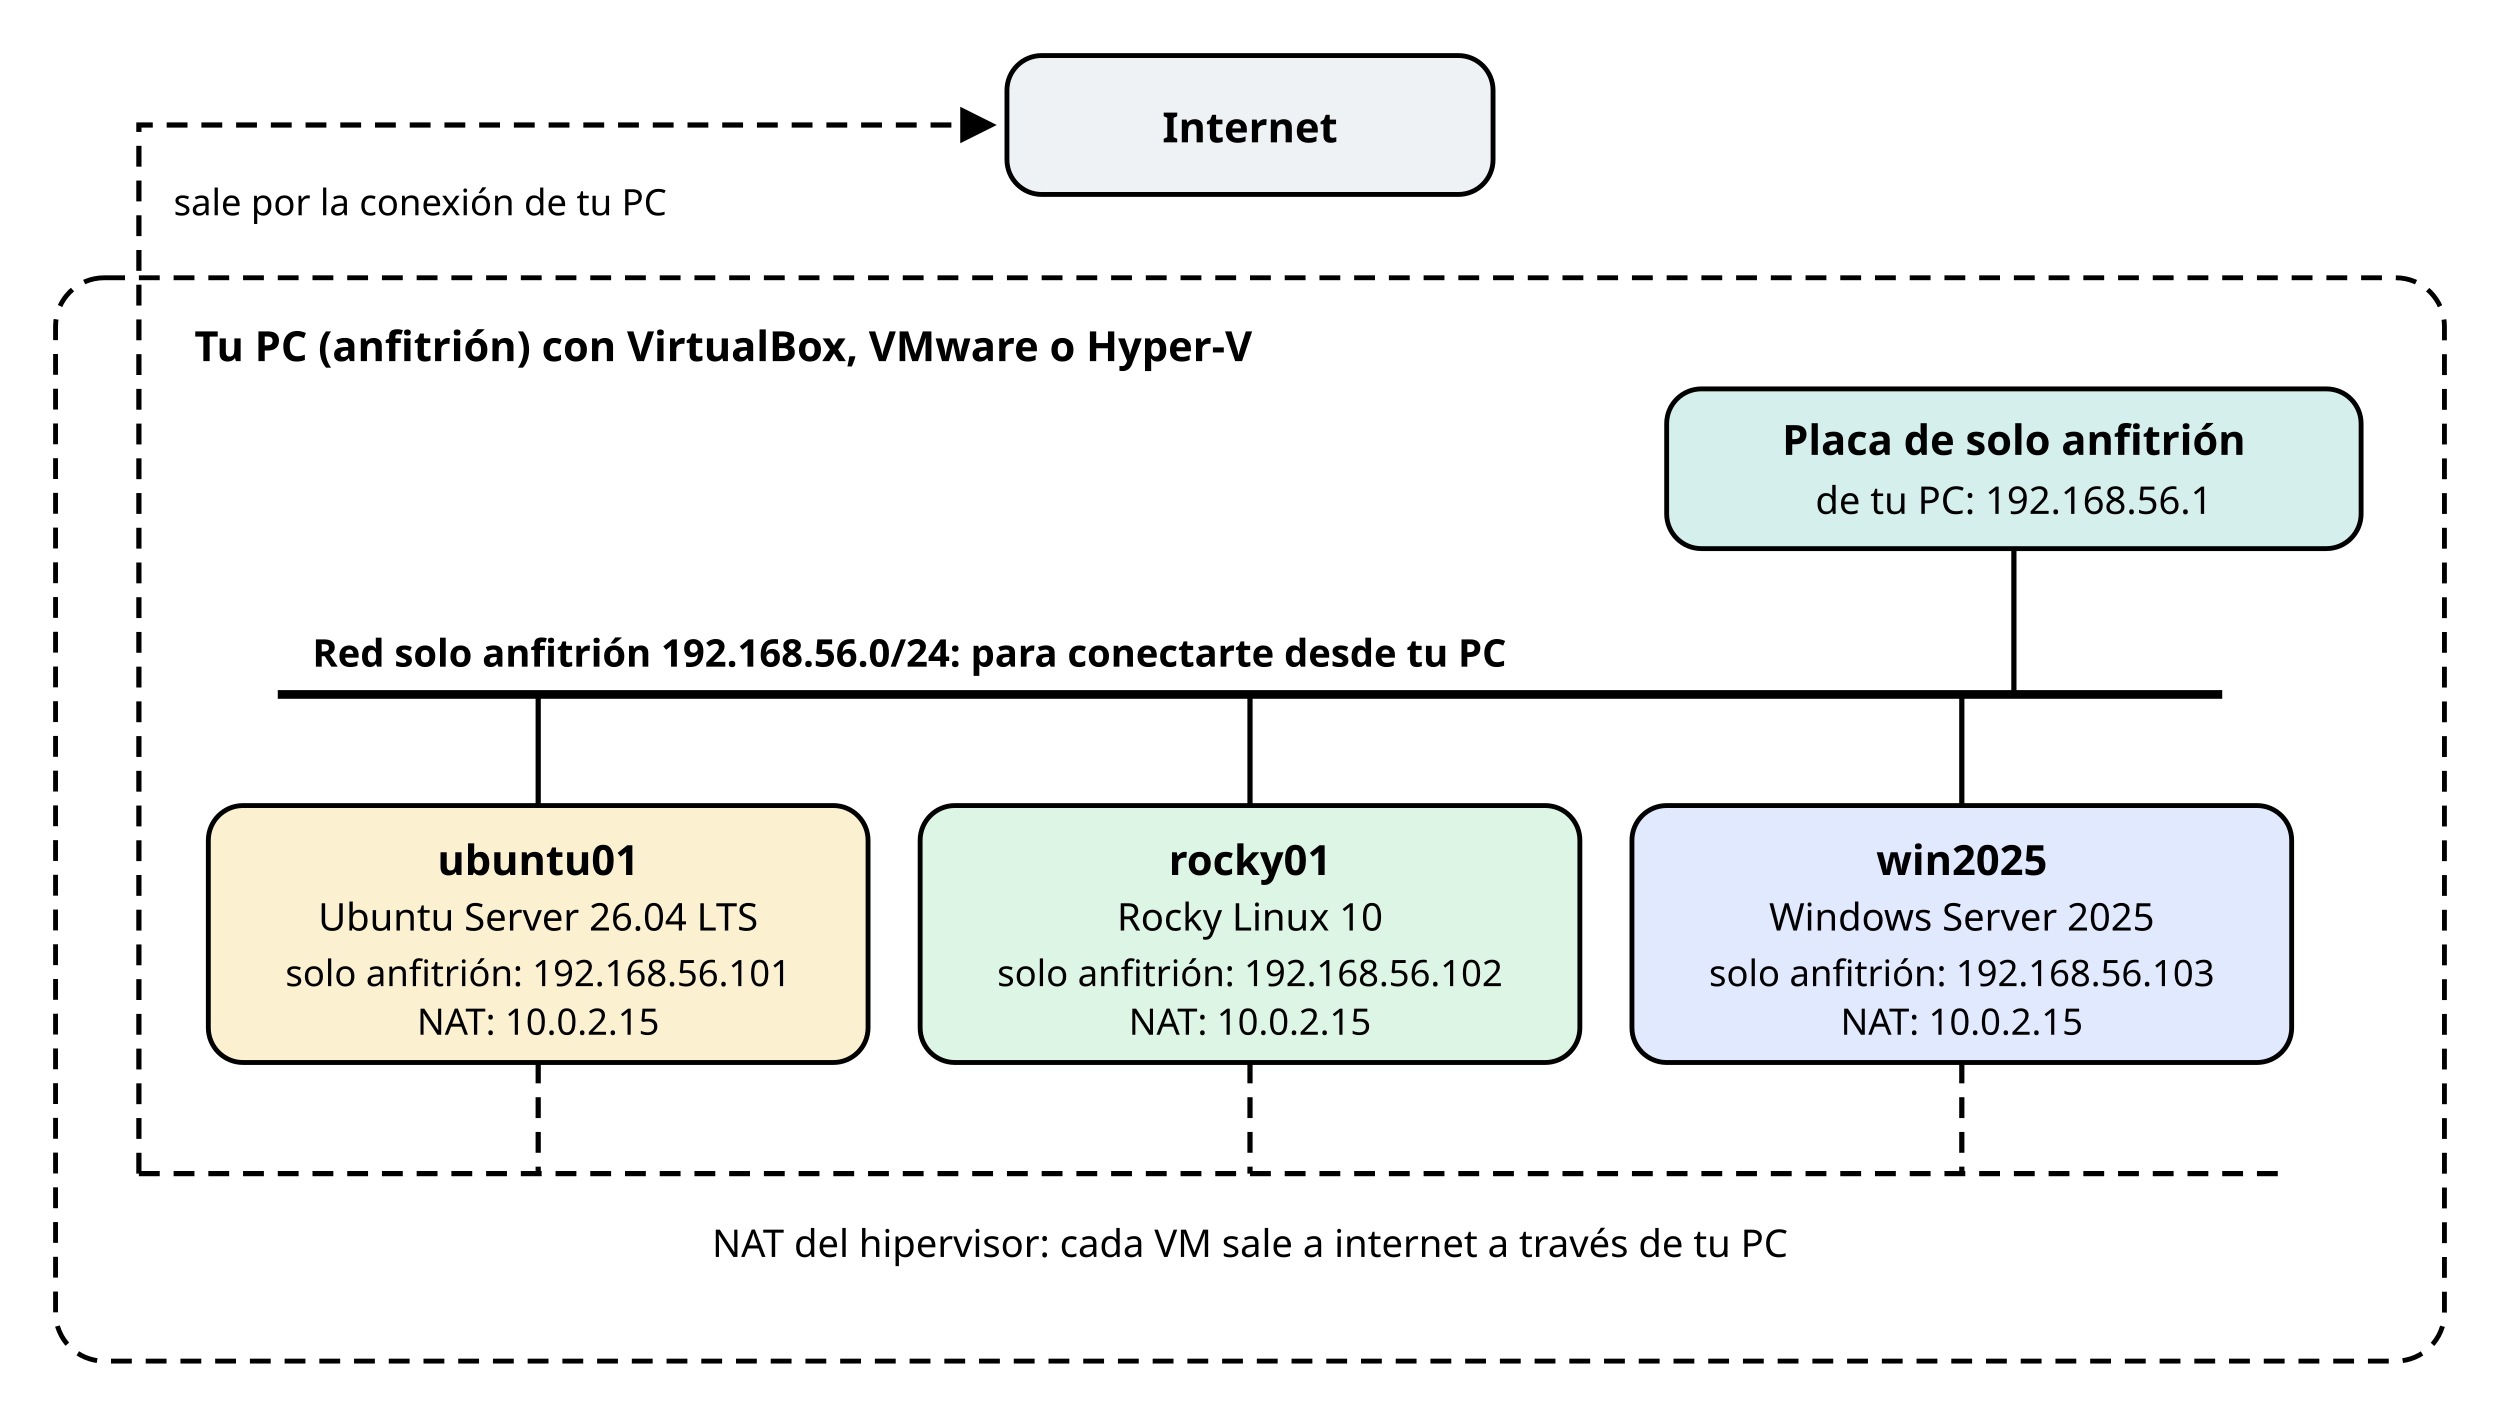
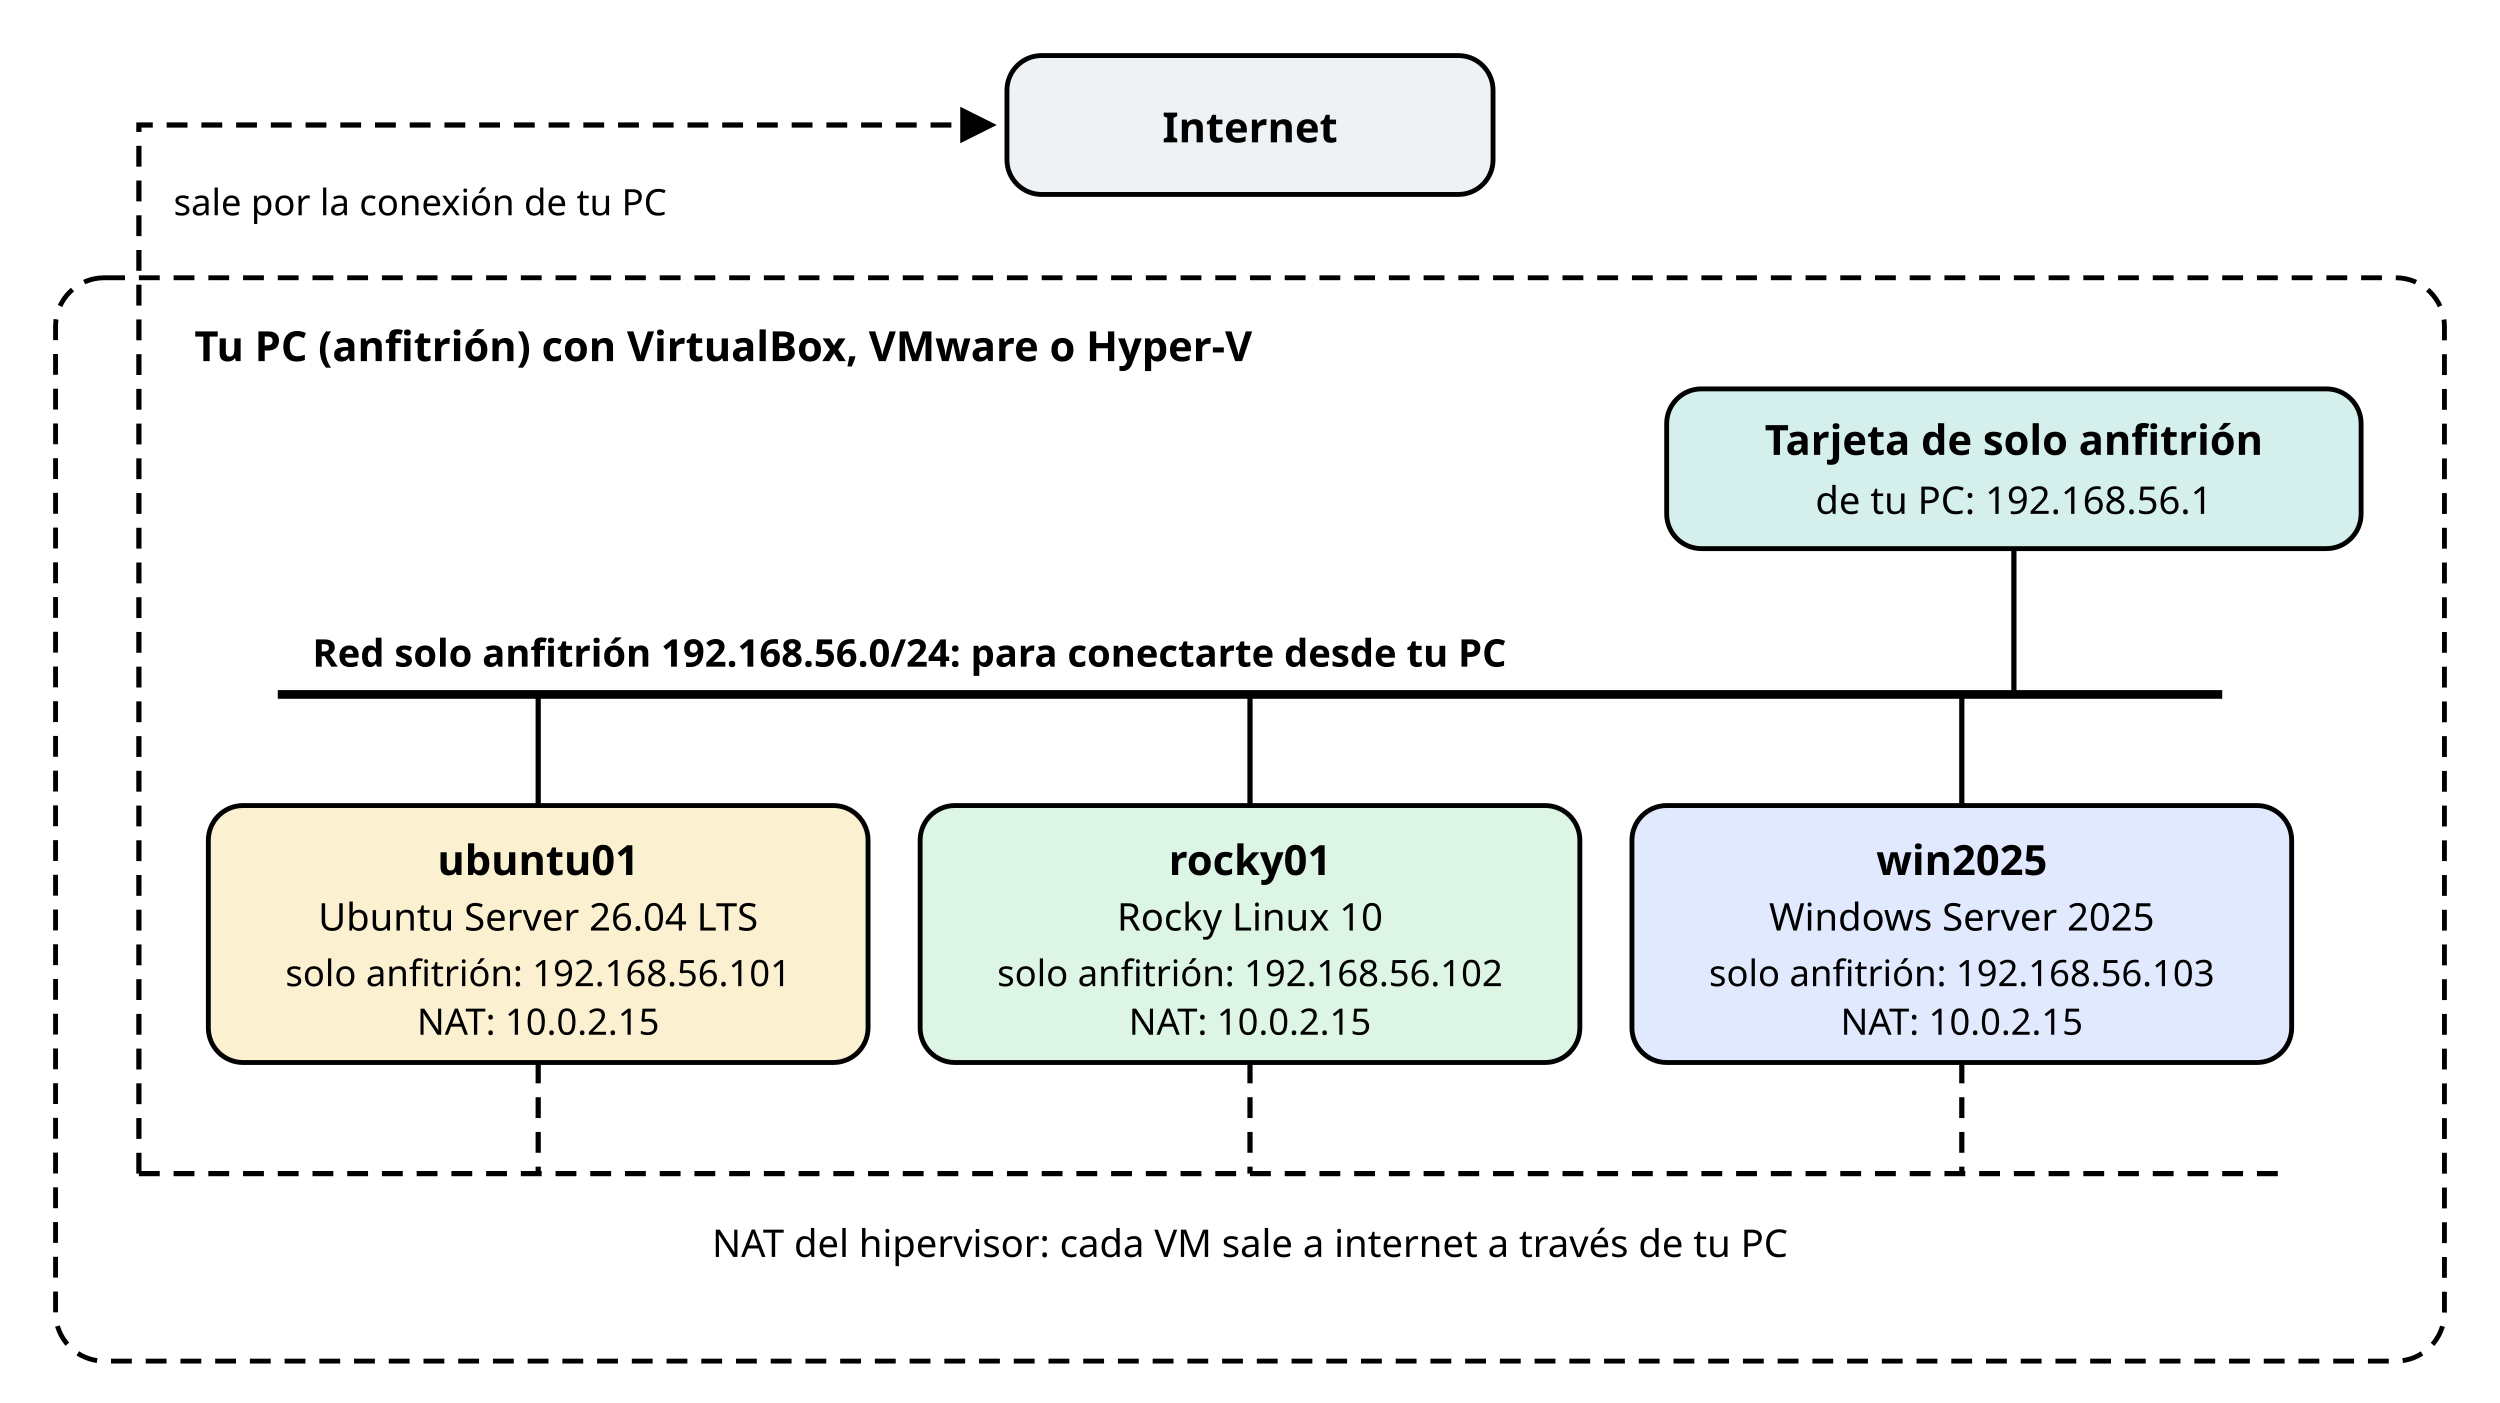
<svg xmlns="http://www.w3.org/2000/svg" viewBox="0 0 720 404" font-family="system-ui, sans-serif" font-size="12">
  <defs>
    <marker id="f" viewBox="0 0 10 10" refX="9" refY="5" markerWidth="7" markerHeight="7" orient="auto-start-reverse">
      <path d="M0,0 L10,5 L0,10 z" fill="currentColor" />
    </marker>
  </defs>
  <rect x="16" y="80" width="688" height="312" rx="14" fill="none" stroke="currentColor" stroke-width="1.4" stroke-dasharray="6 4" />
  <rect x="290" y="16" width="140" height="40" rx="10" fill="var(--surface-2, #eef2f5)" stroke="currentColor" stroke-width="1.4" />
  <g stroke="currentColor" stroke-width="1.5" fill="none">
    <path d="M40,338 L40,36 L286,36" stroke-dasharray="6 4" marker-end="url(#f)" />
    <line x1="40" y1="338" x2="660" y2="338" stroke-dasharray="6 4" />
    <line x1="80" y1="200" x2="640" y2="200" stroke-width="2.5" />
    <line x1="580" y1="158" x2="580" y2="200" />
    <line x1="155" y1="200" x2="155" y2="232" />
    <line x1="360" y1="200" x2="360" y2="232" />
    <line x1="565" y1="200" x2="565" y2="232" />
    <line x1="155" y1="306" x2="155" y2="338" stroke-dasharray="6 4" />
    <line x1="360" y1="306" x2="360" y2="338" stroke-dasharray="6 4" />
    <line x1="565" y1="306" x2="565" y2="338" stroke-dasharray="6 4" />
  </g>
  <g stroke="currentColor" stroke-width="1.4">
    <rect x="480" y="112" width="200" height="46" rx="10" fill="var(--accent-soft, #d5f0ec)" />
    <rect x="60" y="232" width="190" height="74" rx="10" fill="var(--warn-soft, #fbf0d0)" />
    <rect x="265" y="232" width="190" height="74" rx="10" fill="var(--ok-soft, #dcf5e4)" />
    <rect x="470" y="232" width="190" height="74" rx="10" fill="var(--info-soft, #e0e9fd)" />
  </g>
  <g fill="currentColor" text-anchor="middle">
    <text x="360" y="41" font-weight="700">Internet</text>
-     <text x="580" y="131" font-weight="700">Placa de solo anfitrión</text>
+     <text x="580" y="131" font-weight="700">Tarjeta de solo anfitrión</text>
    <text x="580" y="148" font-size="11">de tu PC: 192.168.56.1</text>
    <text x="155" y="252" font-weight="700">ubuntu01</text>
    <text x="155" y="268" font-size="11">Ubuntu Server 26.04 LTS</text>
    <text x="155" y="284" font-size="10.5">solo anfitrión: 192.168.56.101</text>
    <text x="155" y="298" font-size="10.5">NAT: 10.0.2.15</text>
    <text x="360" y="252" font-weight="700">rocky01</text>
    <text x="360" y="268" font-size="11">Rocky Linux 10</text>
    <text x="360" y="284" font-size="10.5">solo anfitrión: 192.168.56.102</text>
    <text x="360" y="298" font-size="10.5">NAT: 10.0.2.15</text>
    <text x="565" y="252" font-weight="700">win2025</text>
    <text x="565" y="268" font-size="11">Windows Server 2025</text>
    <text x="565" y="284" font-size="10.5">solo anfitrión: 192.168.56.103</text>
    <text x="565" y="298" font-size="10.5">NAT: 10.0.2.15</text>
    <text x="360" y="362" font-size="11">NAT del hipervisor: cada VM sale a internet a través de tu PC</text>
  </g>
  <g fill="currentColor">
    <text x="56" y="104" font-weight="700">Tu PC (anfitrión) con VirtualBox, VMware o Hyper-V</text>
    <text x="90" y="192" font-size="11" font-weight="600">Red solo anfitrión 192.168.56.0/24: para conectarte desde tu PC</text>
    <text x="50" y="62" font-size="10.5">sale por la conexión de tu PC</text>
  </g>
</svg>
